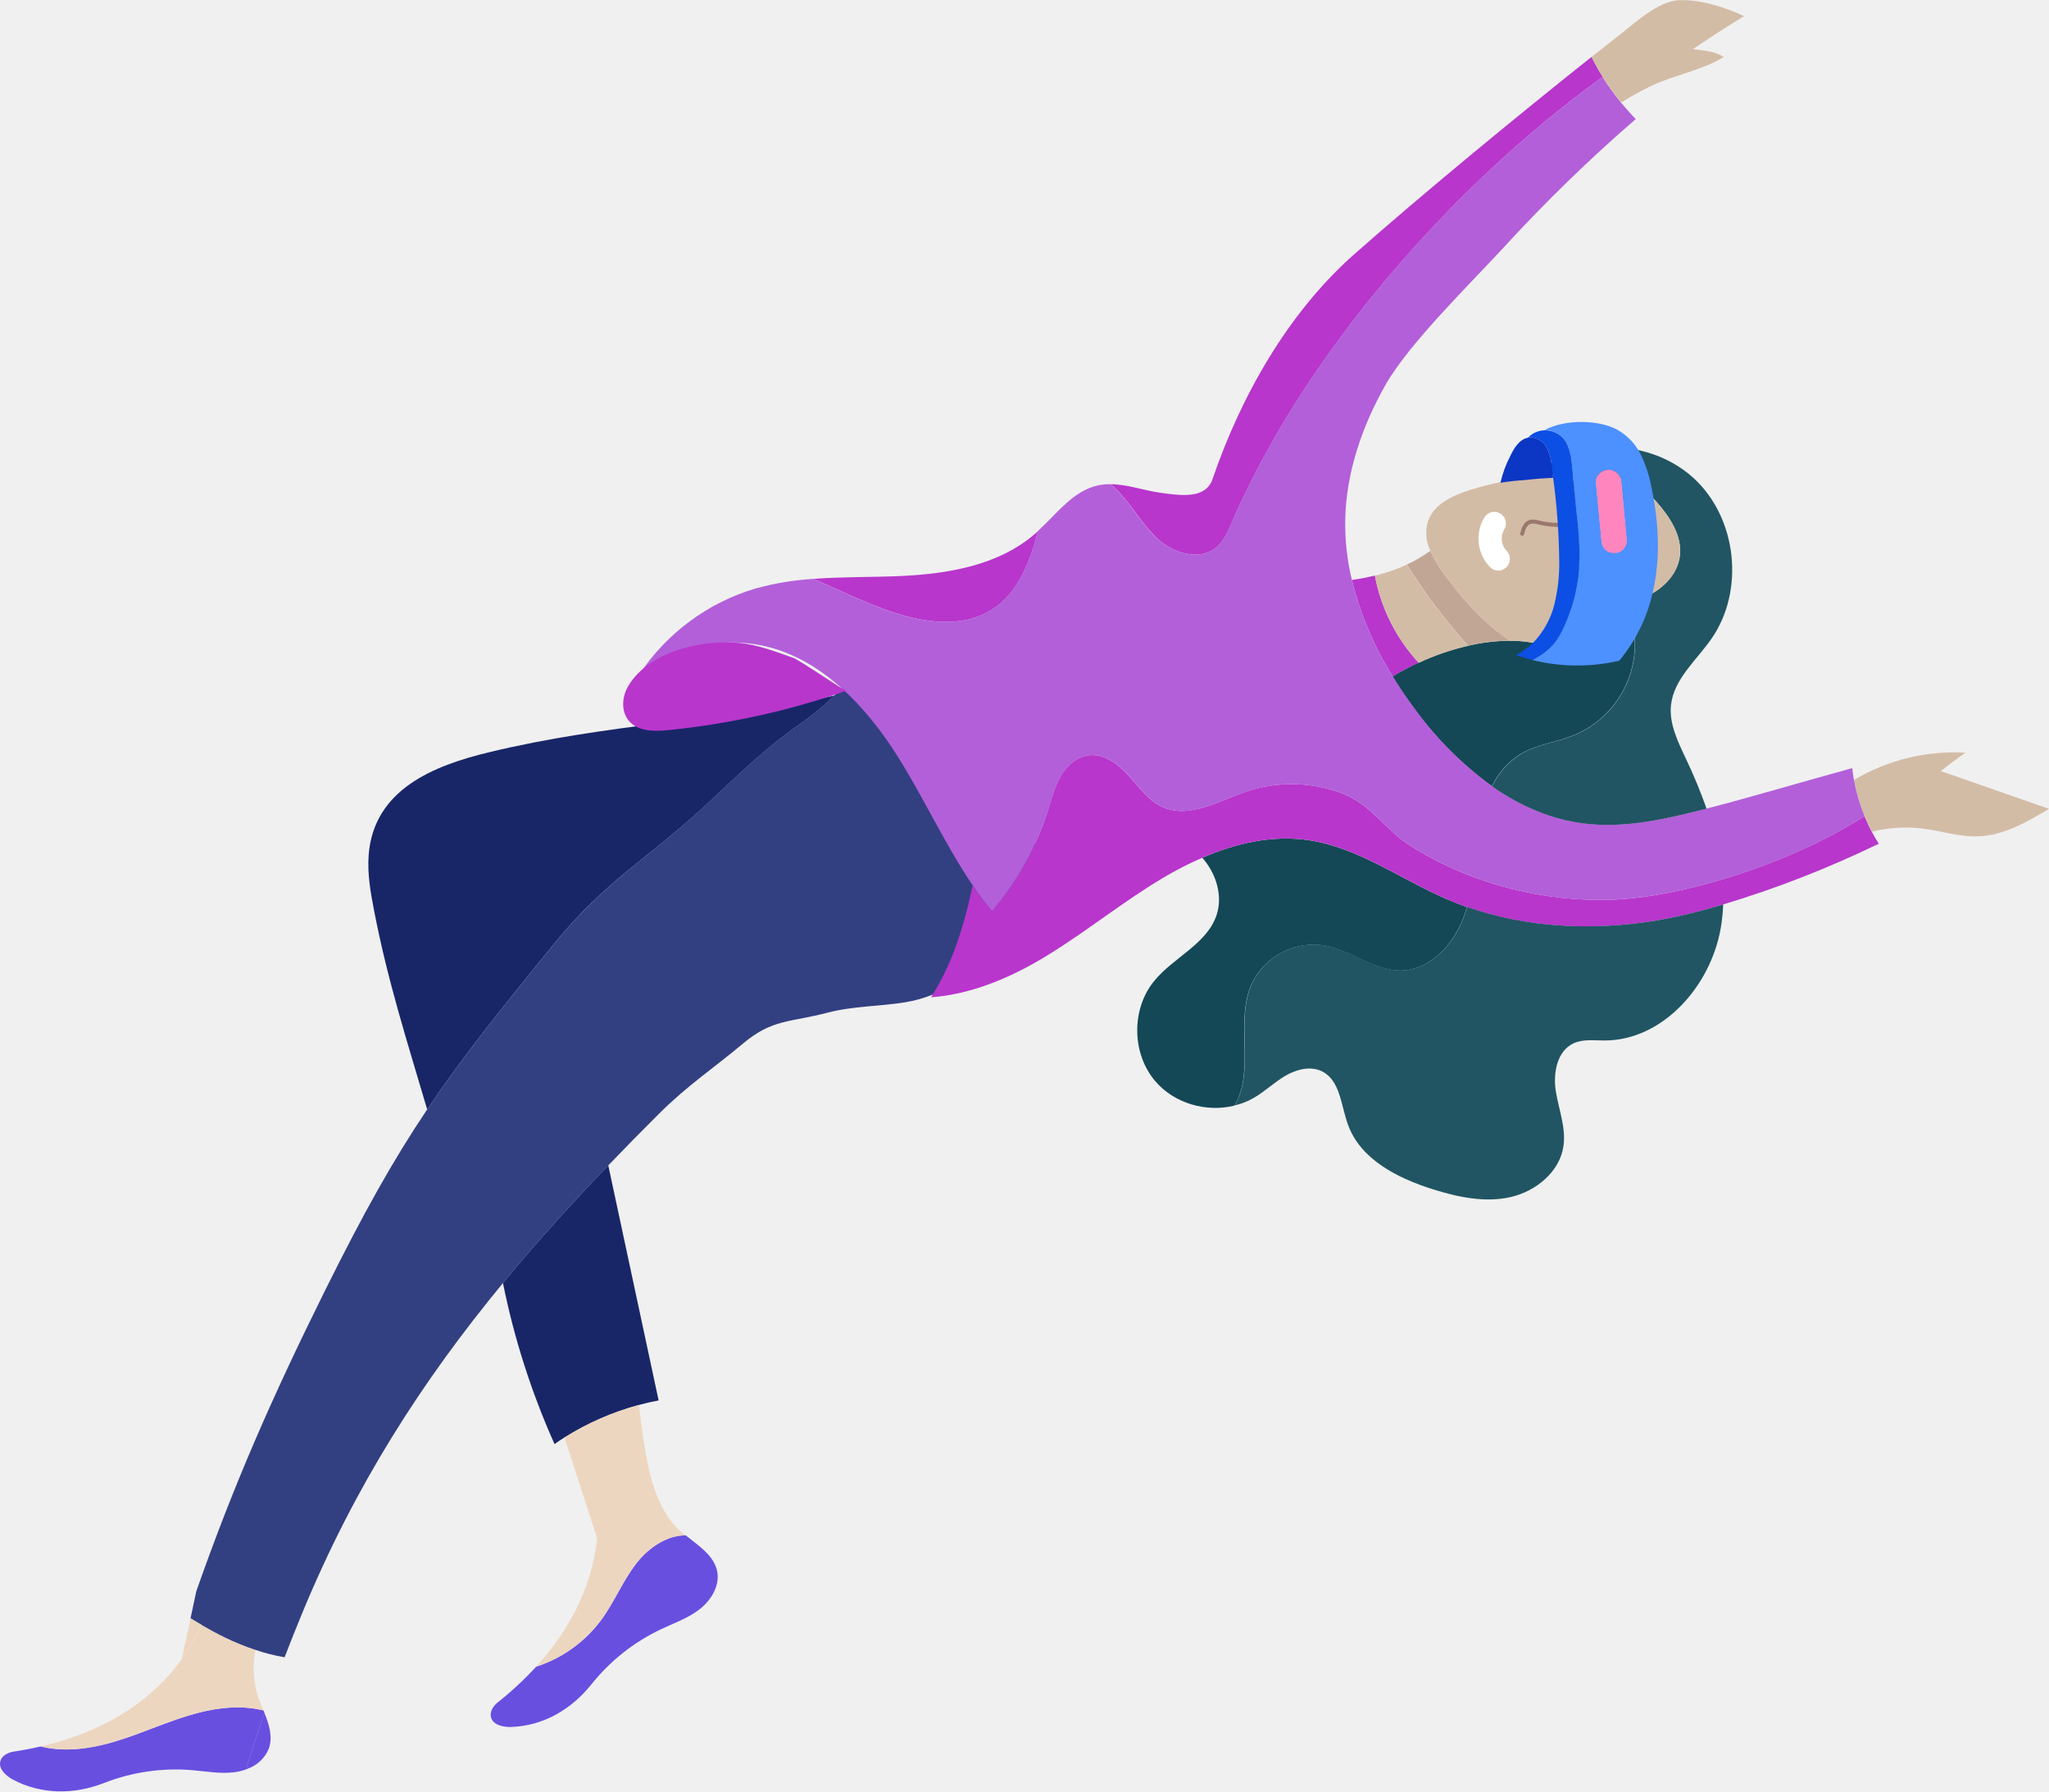
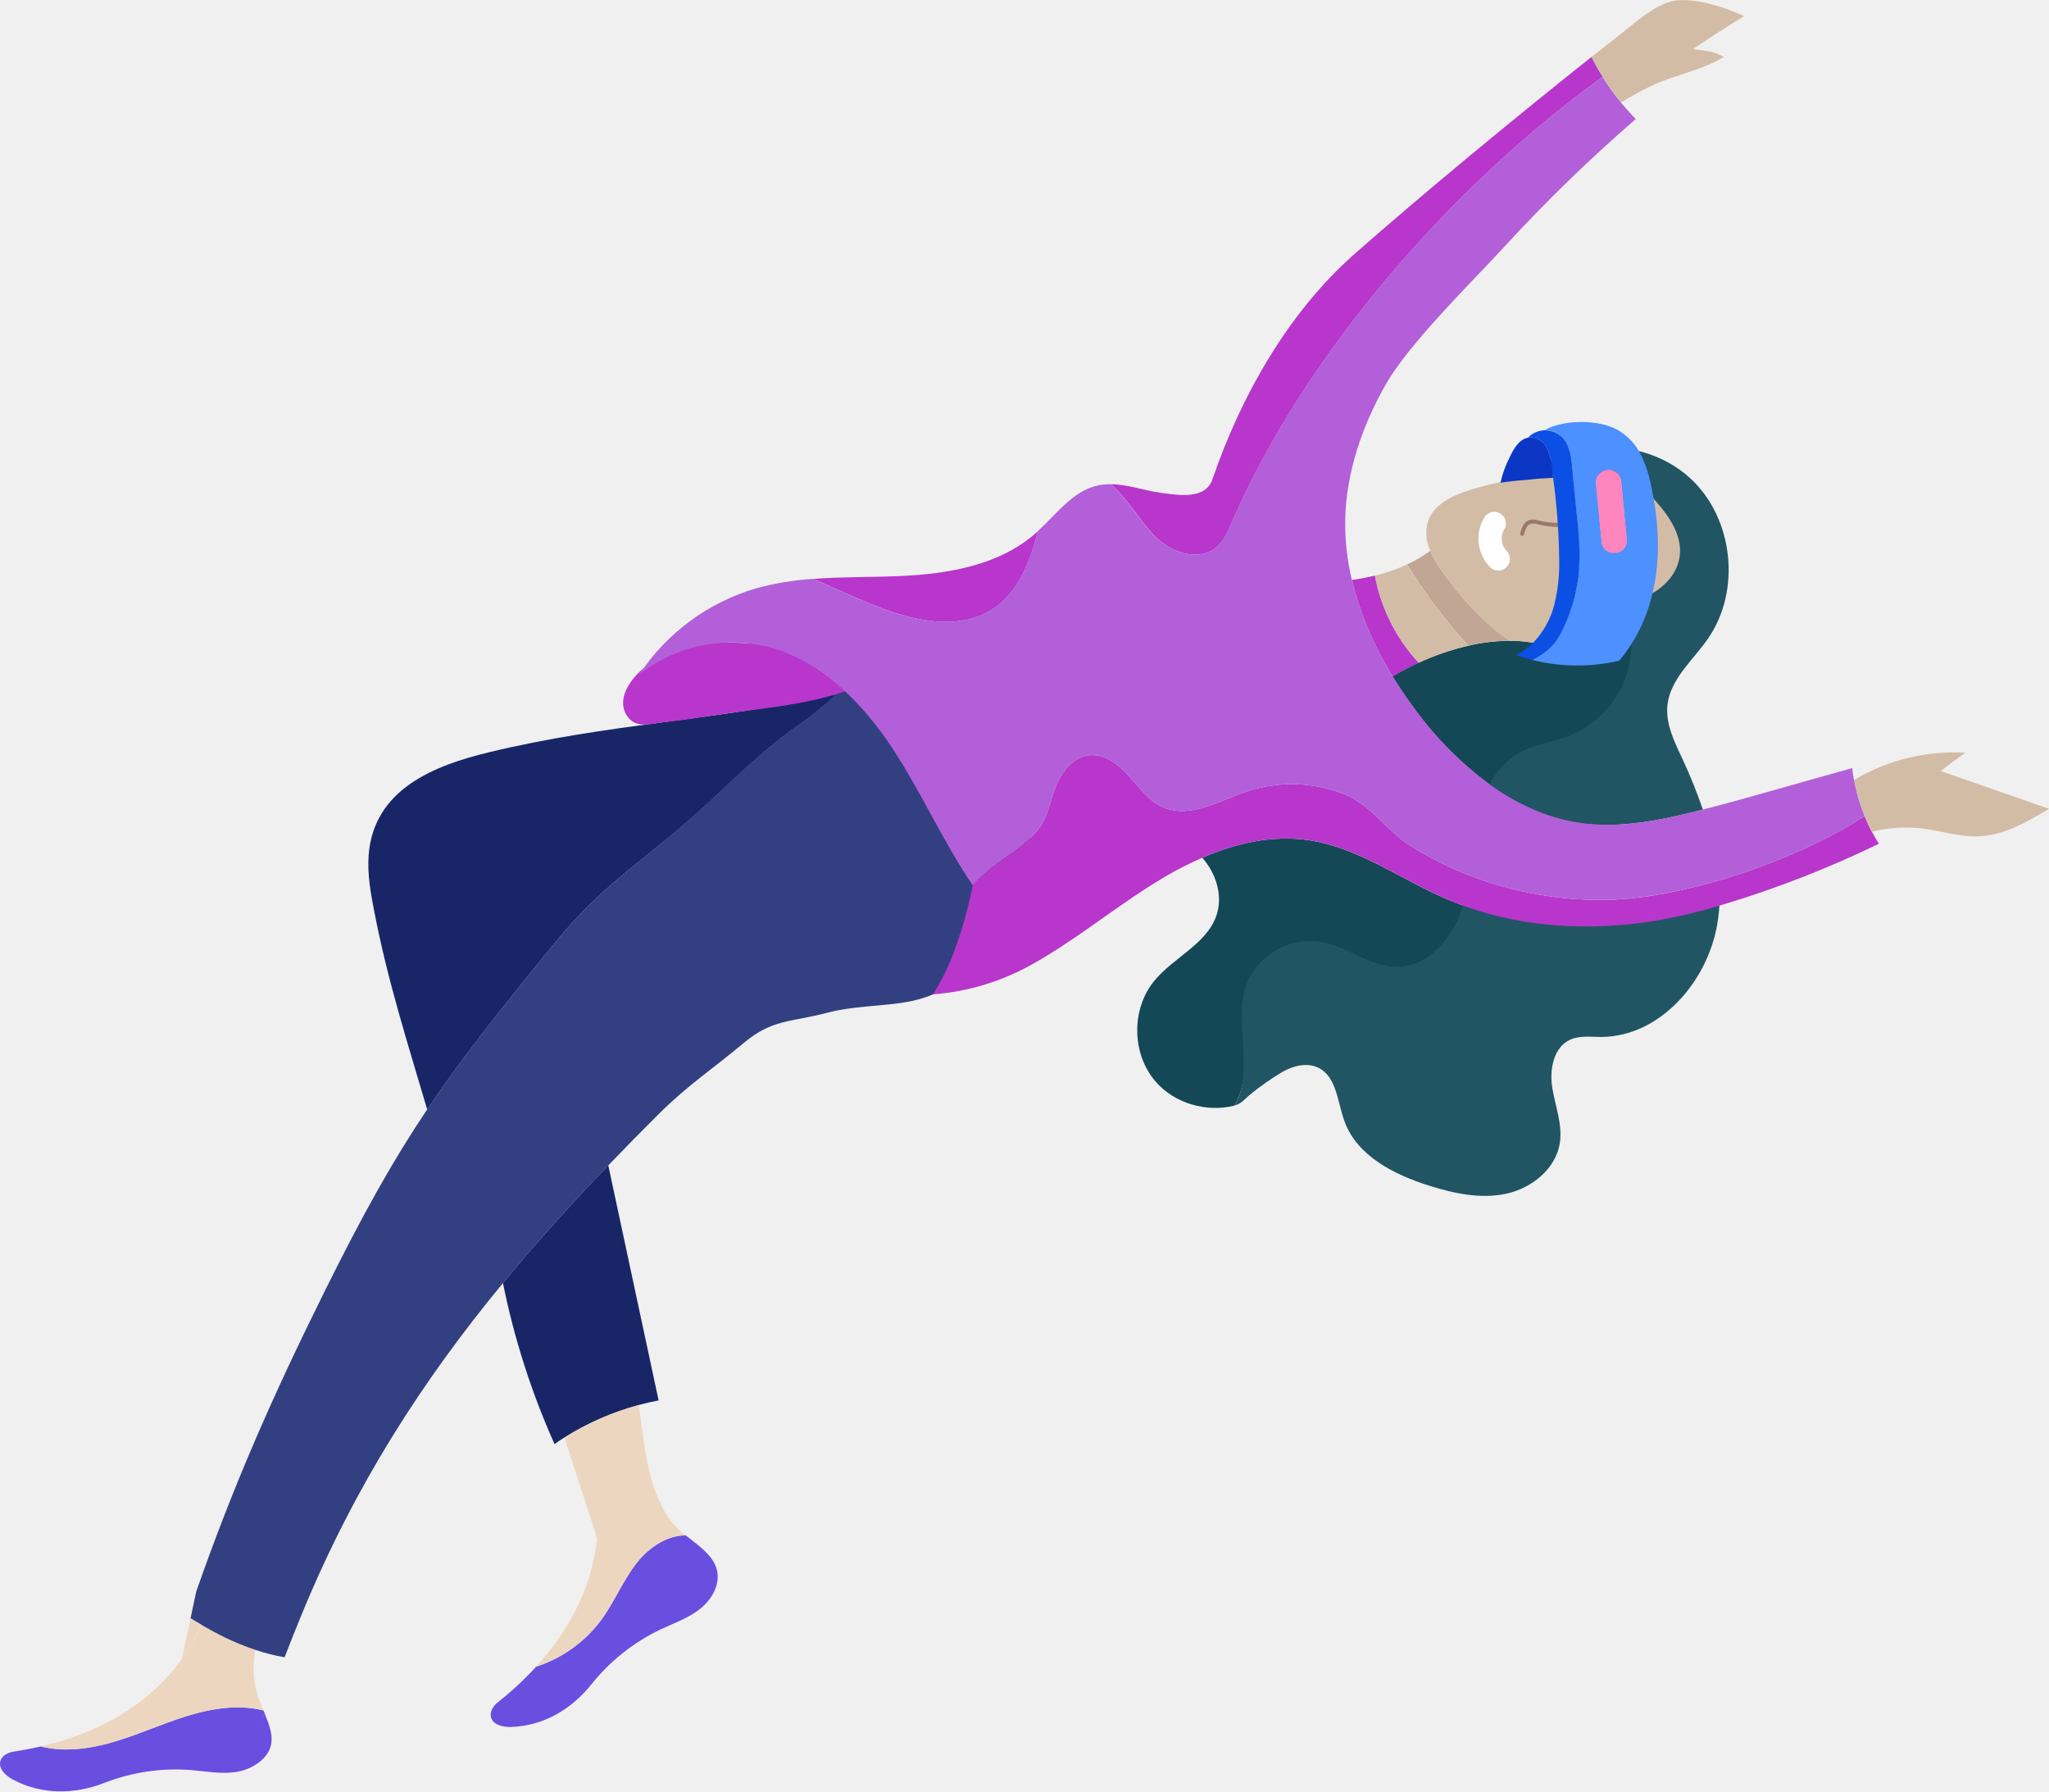
<svg xmlns="http://www.w3.org/2000/svg" viewBox="0 0 577.6 504.88">
  <defs>
-     <style>.cls-1{fill:#684fe0;}.cls-2{fill:#edd6c0;}.cls-3{fill:#182668;}.cls-4{fill:#324082;}.cls-5{fill:#b836cc;}.cls-6{fill:#144856;}.cls-7{fill:#d3bca6;}.cls-8{fill:#215563;}.cls-9{fill:#b35fd9;}.cls-10{fill:#c2a695;}.cls-11,.cls-13,.cls-14{fill:none;stroke-linecap:round;stroke-linejoin:round;}.cls-11,.cls-13{stroke:#9b786e;}.cls-11{stroke-width:1.12px;}.cls-12{fill:#444;}.cls-13{stroke-width:1.22px;}.cls-14{stroke:#fff;stroke-width:6.55px;}.cls-15{fill:#4d90ff;}.cls-16{fill:#0c4fe4;}.cls-17{fill:#ff85bf;}.cls-18{fill:#0c36c4;}</style>
+     <style>.cls-1{fill:#684fe0;}.cls-2{fill:#edd6c0;}.cls-3{fill:#324082;}.cls-4{fill:#182668;}.cls-5{fill:#b836cc;}.cls-6{fill:#144856;}.cls-7{fill:#215563;}.cls-8{fill:#d3bca6;}.cls-9{fill:#b35fd9;}.cls-10{fill:#c2a695;}.cls-11,.cls-13,.cls-14{fill:none;stroke-linecap:round;stroke-linejoin:round;}.cls-11,.cls-13{stroke:#9b786e;}.cls-11{stroke-width:1.12px;}.cls-12{fill:#444;}.cls-13{stroke-width:1.22px;}.cls-14{stroke:#fff;stroke-width:6.55px;}.cls-15{fill:#4d90ff;}.cls-16{fill:#0c4fe4;}.cls-17{fill:#ff85bf;}.cls-18{fill:#0c36c4;}</style>
  </defs>
  <g id="Layer_2" data-name="Layer 2">
    <g id="Ñëîé_1" data-name="Ñëîé 1">
      <path class="cls-1" d="M.12,496.29c-.65,2.21,1.51,4.19,3.53,5.27,8.07,4.29,17.24,4.21,25.56,1A55.55,55.55,0,0,1,54,498.88c4.08.34,8.18,1.13,12.23.58a15.87,15.87,0,0,0,3.73-1l-.3-.82q2.33-7.5,4.89-14.92c-.1-.23-.19-.43-.27-.65-6.08-1.53-12.71-.85-18.82.78-7.82,2.08-15.17,5.61-22.91,7.94-6.81,2.06-14.22,3.14-21.07,1.43-2.45.57-5,1.05-7.49,1.43C2.33,493.88.57,494.72.12,496.29Z" />
      <path class="cls-2" d="M51.23,467.63c-9.59,13.21-23.8,20.92-39.78,24.58,6.85,1.71,14.26.63,21.07-1.43,7.74-2.33,15.09-5.86,22.91-7.94,6.11-1.63,12.74-2.31,18.82-.78-.64-1.6-1.32-3.2-1.8-4.78A27.1,27.1,0,0,1,72,465a72.07,72.07,0,0,1-8.58-3.5c-2.19-1.07-4.36-2.24-6.48-3.47A57.54,57.54,0,0,1,51.23,467.63Z" />
-       <path class="cls-3" d="M137.92,212c-15.64,3.75-32.6,10.5-34,29-.4,5.33.56,10.64,1.58,15.87,3.83,19.78,9.42,37.13,14.92,55.82,9.52-14.17,20.21-27.6,35.81-46.72,14.75-18.08,26.06-23.55,43.14-39.45,8.28-7.71,16.73-16,26.07-22.39a82.06,82.06,0,0,0,9.86-8.14C202.06,203.39,171.38,203.9,137.92,212Z" />
-       <path class="cls-4" d="M141.79,361.6c9.24-11.23,19.14-22.18,29.69-33.16q6.92-7.21,14.21-14.47c8.11-8.08,15.32-12.79,23.84-19.92,8.22-6.89,13.15-5.87,23.76-8.64,7.13-1.88,14.62-1.75,21.89-2.93,10.25-1.68,18.58-7.54,25-15.26a42.09,42.09,0,0,0-1.61-20.86c-1.86-5.37-4.78-10.31-7.69-15.2-3.85-6.45-7.72-12.94-12.69-18.58-3.36-3.81-7.2-7.19-10.27-11.25a25.35,25.35,0,0,1-4.46-8.8,7.9,7.9,0,0,1-1.48-3.12c-2.24,2.21-4.47,4.43-6.75,6.58a82.06,82.06,0,0,1-9.86,8.14c-9.34,6.39-17.79,14.68-26.07,22.39C182.26,242.42,171,247.89,156.2,266c-15.6,19.12-26.29,32.55-35.81,46.72s-17.84,29-28.77,51c-15.2,30.65-25.84,55-36.29,84.79-.55,2.53-1.08,5.06-1.62,7.59,1.06.66,2.12,1.31,3.21,1.93,2.12,1.23,4.29,2.4,6.48,3.47A72.07,72.07,0,0,0,72,465a52.21,52.21,0,0,0,8.23,2.08q2.39-6.22,4.93-12.37C100,418.78,118.91,389.34,141.79,361.6Z" />
+       <path class="cls-3" d="M141.79,361.6c9.24-11.23,19.14-22.18,29.69-33.16q6.92-7.21,14.21-14.47c8.11-8.08,15.32-12.79,23.84-19.92,8.22-6.89,13.15-5.87,23.76-8.64,7.13-1.88,14.62-1.75,21.89-2.93,10.25-1.68,18.58-7.54,25-15.26a42.09,42.09,0,0,0-1.61-20.86c-1.86-5.37-4.78-10.31-7.69-15.2-3.85-6.45-7.72-12.94-12.69-18.58-3.36-3.81-7.2-7.19-10.27-11.25a25.35,25.35,0,0,1-4.46-8.8,7.9,7.9,0,0,1-1.48-3.12c-2.24,2.21-4.47,4.43-6.75,6.58a82.06,82.06,0,0,1-9.86,8.14c-9.34,6.39-17.79,14.68-26.07,22.39C182.26,242.42,171,247.89,156.2,266c-15.6,19.12-26.29,32.55-35.81,46.72s-17.84,29-28.77,51c-15.2,30.65-25.84,55-36.29,84.79-.55,2.53-1.08,5.06-1.62,7.59,1.06.66,2.12,1.31,3.21,1.93,2.12,1.23,4.29,2.4,6.48,3.47A72.07,72.07,0,0,0,72,465a52.21,52.21,0,0,0,8.23,2.08q2.39-6.22,4.93-12.37C100,418.78,118.91,389.34,141.79,361.6Z" />
      <path class="cls-2" d="M53.71,456.09q-1.24,5.78-2.48,11.54A57.54,57.54,0,0,0,56.92,458C55.83,457.4,54.77,456.75,53.71,456.09Z" />
-       <path class="cls-1" d="M69.63,497.63l.3.82a10,10,0,0,0,5.85-5.64c1.18-3.33.08-6.72-1.26-10.1Q72,490.12,69.63,497.63Z" />
-       <path class="cls-3" d="M159.1,405.15a77.43,77.43,0,0,1,21-9.18c1.84-.51,3.69-.93,5.56-1.28l-14.19-66.25c-10.55,11-20.45,21.93-29.69,33.16A215,215,0,0,0,156.32,407C157.22,406.33,158.16,405.73,159.1,405.15Z" />
+       <path class="cls-1" d="M69,496.91l.94,1.54c2.64-1.1,5.23-3.08,6.18-5.73,1.18-3.33-.25-6.63-1.59-10C72.81,487.65,70.54,491.9,69,496.91Z" />
+       <path class="cls-4" d="M159.1,405.15a77.43,77.43,0,0,1,21-9.18c1.84-.51,3.69-.93,5.56-1.28l-14.19-66.25c-10.55,11-20.45,21.93-29.69,33.16A215,215,0,0,0,156.32,407C157.22,406.33,158.16,405.73,159.1,405.15Z" />
      <path class="cls-1" d="M140.4,479.72c-1.29,1-2.39,2.62-2,4.23.55,2.22,3.42,2.86,5.71,2.77,9.14-.31,17-5,22.6-12a55.59,55.59,0,0,1,19.61-15.54c3.71-1.74,7.65-3.11,10.88-5.62s5.7-6.54,5-10.56c-.85-4.58-5.2-7.27-8.92-10.3-5.2,0-10.29,3.4-13.63,7.59-4,5-6.35,11.06-10.12,16.21a37,37,0,0,1-18.37,13.21A92.43,92.43,0,0,1,140.4,479.72Z" />
      <path class="cls-2" d="M168.32,433.54c-1.47,13.9-7.87,26-17.21,36.21a37,37,0,0,0,18.37-13.21c3.77-5.15,6.15-11.22,10.12-16.21,3.34-4.19,8.43-7.63,13.63-7.59-.6-.47-1.18-1-1.74-1.48-8.51-7.93-9.8-23.09-11.38-35.29a77.43,77.43,0,0,0-21,9.18Q163.7,419.34,168.32,433.54Z" />
-       <path class="cls-3" d="M279.05,223.6c-7.64-9.38-15-19-25.58-24.51-3.52-1.81-7.7-3.61-10-6.56a25.35,25.35,0,0,0,4.46,8.8c3.07,4.06,6.91,7.44,10.27,11.25,5,5.64,8.84,12.13,12.69,18.58,2.91,4.89,5.83,9.83,7.69,15.2a42.09,42.09,0,0,1,1.61,20.86,57.22,57.22,0,0,0,3.72-4.89,137.63,137.63,0,0,0,11.83-21.95,27.48,27.48,0,0,1-4.64-3.49A118.57,118.57,0,0,1,279.05,223.6Z" />
+       <path class="cls-4" d="M279.05,223.6c-7.64-9.38-15-19-25.58-24.51-3.52-1.81-7.7-3.61-10-6.56a25.35,25.35,0,0,0,4.46,8.8c3.07,4.06,6.91,7.44,10.27,11.25,5,5.64,8.84,12.13,12.69,18.58,2.91,4.89,5.83,9.83,7.69,15.2a42.09,42.09,0,0,1,1.61,20.86,57.22,57.22,0,0,0,3.72-4.89,137.63,137.63,0,0,0,11.83-21.95,27.48,27.48,0,0,1-4.64-3.49A118.57,118.57,0,0,1,279.05,223.6Z" />
+       <path class="cls-4" d="M137.92,212c-15.64,3.75-32.6,10.5-34,29-.4,5.33.56,10.64,1.58,15.87,3.83,19.78,9.42,37.13,14.92,55.82,9.52-14.17,20.21-27.6,35.81-46.72,14.75-18.08,26.06-23.55,43.14-39.45,8.28-7.71,16.73-16,26.07-22.39a89.69,89.69,0,0,0,10.32-8.5C202.52,203,171.38,203.9,137.92,212Z" />
      <path class="cls-5" d="M399.93,186.8a79.6,79.6,0,0,0-7.31,3.88,93.85,93.85,0,0,1-11.54-27.23,65.63,65.63,0,0,0,6.49-1.23A49.69,49.69,0,0,0,399.93,186.8Z" />
      <path class="cls-6" d="M412.69,258.2c-2.8,7.87-9.5,15.24-17.85,15.33-7.62.07-14.09-5.73-21.57-7.06a19.37,19.37,0,0,0-20.57,11.12c-4.55,10.64,1.13,24-4.68,34-7.91,2-17-.6-22.31-6.82-6.67-7.73-6.86-20.25-.44-28.19,5.47-6.77,15-10.48,17.7-18.76,1.79-5.5-.2-11.71-4.05-16.07,9.54-4.15,19.81-6.46,30-4.95,13.95,2.07,25.8,10.92,38.73,16.54q2.89,1.24,5.86,2.3C413.26,256.5,413,257.35,412.69,258.2Z" />
      <path class="cls-6" d="M445.28,187h.23c2.54,0,5.34-.41,7-2.31,1.94-2.2,1.66-5.71.15-8.21s-4-4.25-6.39-5.93a65.15,65.15,0,0,0,12-.71,27.77,27.77,0,0,1-15,37.51c-4.75,1.88-10,2.46-14.48,5.06a21.8,21.8,0,0,0-8.24,9.18,98,98,0,0,1-21.71-21.66q-3.35-4.47-6.29-9.25a79.6,79.6,0,0,1,7.31-3.88A70.82,70.82,0,0,1,413.87,182h0a53.31,53.31,0,0,1,11.28-1.4h.51C432.7,180.58,440,182.57,445.28,187Z" />
+       <path class="cls-7" d="M460.05,135.44h0a96.89,96.89,0,0,0-26.77-1.31,27.93,27.93,0,0,1,4.42-4.8h0a35.34,35.34,0,0,1,10.34-3h0c10.15-1.34,20.93,1.53,28.47,8.5,12.15,11.21,14.38,31.62,4.94,45.19-4.21,6.07-10.57,11.29-11.4,18.64-.59,5.27,1.92,10.34,4.19,15.16a147.49,147.49,0,0,1,5.8,14.36c-11.26,2.88-22.77,5.32-34.31,3.94-9.52-1.14-18.28-5-26.13-10.51a21.8,21.8,0,0,1,8.24-9.18c4.43-2.6,9.73-3.18,14.48-5.06a27.77,27.77,0,0,0,15-37.51,25.59,25.59,0,0,0,4.61-1.26c5.26-2,10-6.39,10.64-12s-2.89-11-6.68-15.24A79.58,79.58,0,0,0,460.05,135.44Z" />
+       <path class="cls-5" d="M200.27,201.75c-4.08.65-8.32,1.3-12.43,1.71-4,.4-8,1.95-10.58-1.05-2.34-2.71-1.92-6.18-.07-9.23,5.86-9.69,20.75-12.75,31.32-12,5.27.36,13,.38,17.32,2.53s12.33,11.11,12.75,11C226.28,199,213.13,199.72,200.27,201.75Z" />
      <path class="cls-5" d="M292.62,149.66c-2.33,8.9-5.77,17.86-13.49,22.47-6.87,4.11-15.6,3.66-23.34,1.63-9.23-2.44-17.76-6.86-26.54-10.61,8.06-.61,16.25-.44,24.34-.79,13.59-.59,27.92-3,38.18-11.93C292.06,150.18,292.35,149.92,292.62,149.66Z" />
+       <path class="cls-7" d="M439.74,321.93c-1,7.33-7.8,12.86-15,14.47s-14.77,0-21.83-2.22C393,331.07,382.5,325.77,379,316c-2-5.38-2.15-12.38-7.23-15-3.22-1.65-7.2-.67-10.33,1.14a76.78,76.78,0,0,0-8.88,6.21c-1.51,1.19-2.56,2.75-4.49,3.2,5.81-10-.87-24.36,3.68-35a19.37,19.37,0,0,1,20.57-11.12c7.48,1.33,14,7.13,21.57,7.06,8.35-.09,15.05-7.46,17.85-15.33.3-.85.57-1.7.81-2.56,16.78,5.91,35.22,6.74,52.85,3.93a155.26,155.26,0,0,0,19.36-4.63,49.82,49.82,0,0,1-.69,6.65c-2.81,16.29-16.28,31.7-32.81,31.7-2.93,0-6-.44-8.68.79-4.7,2.18-5.82,8.44-5,13.55S440.46,316.8,439.74,321.93Z" />
      <path class="cls-5" d="M342.76,154.36c-4.7,3.8-12,1.6-16.42-2.47s-7.3-9.64-11.57-13.9a16.82,16.82,0,0,0-1.72-1.52c4.66,0,9.36,1.75,14.06,2.41,5.9.84,12.78,1.76,14.7-3.86,8-23.41,21.32-46.94,40-63.42,19-16.77,45.33-38.48,66.83-55.56l0,0c1,1.92,2,3.8,3.16,5.63C409.37,52.17,367.63,100,347.29,147.17,346.15,149.8,345,152.56,342.76,154.36Z" />
-       <path class="cls-5" d="M338.92,241.75a92.92,92.92,0,0,0-11,5.63c-11.35,6.72-21.62,15.16-32.88,22-1,.62-2,1.23-3.06,1.81-9.07,5.17-19.22,9.15-29.51,9.88a74,74,0,0,0,7.15-14.84q1.14-3.19,2.06-6.45c1-3.39,1.78-6.81,2.49-10.27,1.09,1.6,2.21,3.19,3.39,4.74.66.86,1.36,1.73,2.06,2.57a81.94,81.94,0,0,0,15.82-28.55c1-3.25,1.86-6.59,3.58-9.54s4.53-5.47,7.91-5.88c4.37-.5,8.32,2.56,11.27,5.83s5.62,7.07,9.65,8.82c7.58,3.3,15.87-1.85,23.7-4.49a40.28,40.28,0,0,1,26.95.64c7.91,3,12.05,10.3,19.18,14.79a97.74,97.74,0,0,0,17.46,8.63,102.39,102.39,0,0,0,36.53,6.55c10,0,21.95-2.23,33.86-5.79,14.61-4.36,29.17-10.76,40.05-17.83.62,1.49,1.31,3,2.06,4.4h0c.61,1.15,1.25,2.28,2,3.38a296,296,0,0,1-43.92,17.14,155.26,155.26,0,0,1-19.36,4.63c-17.63,2.81-36.07,2-52.85-3.93q-3-1-5.86-2.3c-12.93-5.62-24.78-14.47-38.73-16.54C358.73,235.29,348.46,237.6,338.92,241.75Z" />
-       <path class="cls-7" d="M547.09,217.31q15.25,5.34,30.51,10.65c-6.2,3.7-12.72,7.49-19.92,7.76-5.22.2-10.31-1.51-15.48-2.18a39.45,39.45,0,0,0-14.52.88h0c-.75-1.43-1.44-2.91-2.06-4.4a52,52,0,0,1-3-10.19,55.23,55.23,0,0,1,31.45-7.69C551.69,213.77,549.37,215.51,547.09,217.31Z" />
-       <path class="cls-8" d="M440.74,322.93c-1,7.33-7.8,12.86-15,14.47s-14.77,0-21.83-2.22C394,332.07,383.5,326.77,380,317c-2-5.38-2.15-12.38-7.23-15-3.22-1.65-7.2-.67-10.33,1.14s-5.76,4.39-8.88,6.21a19.61,19.61,0,0,1-5.49,2.2c5.81-10,.13-23.36,4.68-34a19.37,19.37,0,0,1,20.57-11.12c7.48,1.33,14,7.13,21.57,7.06,8.35-.09,15.05-7.46,17.85-15.33.3-.85.57-1.7.81-2.56,16.78,5.91,35.22,6.74,52.85,3.93a155.26,155.26,0,0,0,19.36-4.63,49.82,49.82,0,0,1-.69,6.65c-2.81,16.29-16.28,31.7-32.81,31.7-2.93,0-6-.44-8.68.79-4.7,2.18-5.82,8.44-5,13.55S441.46,317.8,440.74,322.93Z" />
-       <path class="cls-9" d="M274.2,249.52c-7.92-11.67-13.77-24.67-21.33-36.61S235,189.44,222,184.14h0a40.39,40.39,0,0,0-5-1.69A42.22,42.22,0,0,0,183,188.07c-1,.66-1.93,1.35-2.83,2.09a59.62,59.62,0,0,1,32.86-24.31,80,80,0,0,1,16.19-2.7c8.78,3.75,17.31,8.17,26.54,10.61,7.74,2,16.47,2.48,23.34-1.63,7.72-4.61,11.16-13.57,13.49-22.47,5.34-4.89,9.89-11.32,16.9-12.85a15.59,15.59,0,0,1,3.53-.34,16.82,16.82,0,0,1,1.72,1.52c4.27,4.26,7.1,9.83,11.57,13.9s11.72,6.27,16.42,2.47c2.23-1.8,3.39-4.56,4.53-7.19,20.34-47.19,62.08-95,104.51-125.48a70.38,70.38,0,0,0,5.16,7.2c.85,1,1.71,2,2.61,3,.51.57,1,1.12,1.56,1.67a448.7,448.7,0,0,0-37,35.94c-9.08,9.9-26.83,27.19-33.47,38.86s-11.17,24.79-11.42,38.22a67.65,67.65,0,0,0,1.87,16.86,93.85,93.85,0,0,0,11.54,27.23q2.94,4.77,6.29,9.25a98,98,0,0,0,21.71,21.66c7.85,5.49,16.61,9.37,26.13,10.51,11.54,1.38,23.08-1.33,34.34-4.21l1.54-.39c9.72-2.5,27-7.57,39.5-11,.11,1.12.28,2.22.48,3.33h0a52,52,0,0,0,3,10.19c-10.88,7.07-25.44,13.47-40.05,17.83-11.91,3.56-23.86,5.74-33.86,5.79a102.39,102.39,0,0,1-36.53-6.55,97.74,97.74,0,0,1-17.46-8.63c-7.13-4.49-11.27-11.79-19.18-14.79a40.28,40.28,0,0,0-26.95-.64c-7.83,2.64-16.12,7.79-23.7,4.49-4-1.75-6.7-5.55-9.65-8.82s-6.9-6.33-11.27-5.83c-3.38.41-6.19,2.94-7.91,5.88s-2.55,6.29-3.58,9.54a81.94,81.94,0,0,1-15.82,28.55c-.7-.84-1.4-1.71-2.06-2.57C276.41,252.71,275.29,251.12,274.2,249.52Z" />
-       <path class="cls-8" d="M461.05,135.44h0a96.89,96.89,0,0,0-26.77-1.31,27.93,27.93,0,0,1,4.42-4.8h0a35.34,35.34,0,0,1,10.34-3h0c10.15-1.34,20.93,1.53,28.47,8.5,12.15,11.21,14.38,31.62,4.94,45.19-4.21,6.07-10.57,11.29-11.4,18.64-.59,5.27,1.92,10.34,4.19,15.16a142.85,142.85,0,0,1,5.83,14.09c-11.26,2.88-22.8,5.59-34.34,4.21-9.52-1.14-18.28-5-26.13-10.51a21.8,21.8,0,0,1,8.24-9.18c4.43-2.6,9.73-3.18,14.48-5.06a27.77,27.77,0,0,0,15-37.51,25.59,25.59,0,0,0,4.61-1.26c5.26-2,10-6.39,10.64-12s-2.89-11-6.68-15.24A79.58,79.58,0,0,0,461.05,135.44Z" />
-       <path class="cls-5" d="M200.74,204.18c-4.08.65-8.17,1.17-12.28,1.59-4,.39-8.55.44-11.15-2.57-2.33-2.71-2-7-.12-10,5.86-9.69,20.77-13,31.32-12,5,.49,10.29,2.5,15.07,4.2,2,.72,14.58,9.44,15,9.29A217.5,217.5,0,0,1,200.74,204.18Z" />
-       <path class="cls-7" d="M458.32,169.84a65.15,65.15,0,0,1-12,.71c2.41,1.68,4.89,3.43,6.39,5.93s1.79,6-.15,8.21c-1.68,1.9-4.48,2.34-7,2.31h-.23c-5.3-4.42-12.58-6.41-19.61-6.42-.77-.49-1.51-1-2.24-1.54-6.42-4.69-11.67-10.81-16.37-17.22a33.41,33.41,0,0,1-3.9-6.56h0a11.64,11.64,0,0,1-.68-8.34c1.66-4.83,6.93-7.29,11.81-8.82A96.69,96.69,0,0,1,461,135.43h0a79.58,79.58,0,0,1,5.84,5.92c3.79,4.27,7.34,9.56,6.68,15.24s-5.38,10-10.64,12A25.59,25.59,0,0,1,458.32,169.84Z" />
+       <path class="cls-5" d="M274.2,249.52c7.1-8.33,18-10.79,21.27-21.24,1-3.25,1.86-6.59,3.58-9.54s4.53-5.47,7.91-5.88c4.37-.5,8.32,2.56,11.27,5.83s5.62,7.07,9.65,8.82c7.58,3.3,15.87-1.85,23.7-4.49a40.28,40.28,0,0,1,26.95.64c7.91,3,12.05,10.3,19.18,14.79a97.74,97.74,0,0,0,17.46,8.63,102.39,102.39,0,0,0,36.53,6.55c10,0,21.95-2.23,33.86-5.79,14.61-4.36,29.17-10.76,40.05-17.83.62,1.49,1.31,3,2.06,4.4h0c.61,1.15,1.25,2.28,2,3.38a296,296,0,0,1-43.92,17.14,155.26,155.26,0,0,1-19.36,4.63c-17.63,2.81-36.07,2-52.85-3.93q-3-1-5.86-2.3c-12.93-5.62-24.78-14.47-38.73-16.54-10.18-1.51-20.45.8-30,4.95a92.92,92.92,0,0,0-11,5.63c-11.35,6.72-21.62,15.16-32.88,22-1,.62-2,1.23-3.06,1.81a67.65,67.65,0,0,1-29,9.07,66,66,0,0,0,6.64-14q1.14-3.19,2.06-6.45c1-3.39,1.78-6.81,2.49-10.27" />
+       <path class="cls-8" d="M547.09,217.31q15.25,5.34,30.51,10.65c-6.2,3.7-12.72,7.49-19.92,7.76-5.22.2-10.31-1.51-15.48-2.18a39.45,39.45,0,0,0-14.52.88h0c-.75-1.43-1.44-2.91-2.06-4.4a52,52,0,0,1-3-10.19,55.23,55.23,0,0,1,31.45-7.69C551.69,213.77,549.37,215.51,547.09,217.31Z" />
+       <path class="cls-9" d="M274.2,249.52c-7.92-11.67-13.77-24.67-21.33-36.61S235,189.44,222,184.14h0a40.39,40.39,0,0,0-5-1.69A42.22,42.22,0,0,0,183,188.07c-1,.66-1.93,1.35-2.83,2.09a59.62,59.62,0,0,1,32.86-24.31,80,80,0,0,1,16.19-2.7c8.78,3.75,17.31,8.17,26.54,10.61,7.74,2,16.47,2.48,23.34-1.63,7.72-4.61,11.16-13.57,13.49-22.47,5.34-4.89,9.89-11.32,16.9-12.85a15.59,15.59,0,0,1,3.53-.34,16.82,16.82,0,0,1,1.72,1.52c4.27,4.26,7.1,9.83,11.57,13.9s11.72,6.27,16.42,2.47c2.23-1.8,3.39-4.56,4.53-7.19,20.34-47.19,62.08-95,104.51-125.48a70.38,70.38,0,0,0,5.16,7.2c.85,1,1.71,2,2.61,3,.51.57,1,1.12,1.56,1.67a448.7,448.7,0,0,0-37,35.94c-9.08,9.9-26.83,27.19-33.47,38.86s-11.17,24.79-11.42,38.22a67.65,67.65,0,0,0,1.87,16.86,93.85,93.85,0,0,0,11.54,27.23q2.94,4.77,6.29,9.25a98,98,0,0,0,21.71,21.66c7.85,5.49,16.61,9.37,26.13,10.51,11.54,1.38,23.08-1.33,34.34-4.21l1.54-.39c9.72-2.5,27-7.57,39.5-11,.11,1.12.28,2.22.48,3.33h0a52,52,0,0,0,3,10.19c-10.88,7.07-25.44,13.47-40.05,17.83-11.91,3.56-23.86,5.74-33.86,5.79a102.39,102.39,0,0,1-36.53-6.55,97.74,97.74,0,0,1-17.46-8.63c-7.13-4.49-11.27-11.79-19.18-14.79a40.28,40.28,0,0,0-26.95-.64c-7.83,2.64-16.12,7.79-23.7,4.49-4-1.75-6.7-5.55-9.65-8.82s-6.9-6.33-11.27-5.83c-3.38.41-6.19,2.94-7.91,5.88s-2.55,6.29-3.58,9.54c-3.28,10.45-14.17,12.91-21.27,21.24" />
+       <path class="cls-8" d="M458.32,169.84a65.15,65.15,0,0,1-12,.71c2.41,1.68,4.89,3.43,6.39,5.93s1.79,6-.15,8.21c-1.68,1.9-4.48,2.34-7,2.31h-.23c-5.3-4.42-12.58-6.41-19.61-6.42-.77-.49-1.51-1-2.24-1.54-6.42-4.69-11.67-10.81-16.37-17.22a33.41,33.41,0,0,1-3.9-6.56h0a11.64,11.64,0,0,1-.68-8.34c1.66-4.83,6.93-7.29,11.81-8.82A96.69,96.69,0,0,1,461,135.43h0a79.58,79.58,0,0,1,5.84,5.92c3.79,4.27,7.34,9.56,6.68,15.24s-5.38,10-10.64,12A25.59,25.59,0,0,1,458.32,169.84Z" />
      <path class="cls-10" d="M425.67,180.57h-.51a53.31,53.31,0,0,0-11.28,1.4h0a159,159,0,0,1-17.28-22.87,38.12,38.12,0,0,0,6.57-3.86,33.41,33.41,0,0,0,3.9,6.56c4.7,6.41,9.95,12.53,16.37,17.22C424.16,179.57,424.9,180.08,425.67,180.57Z" />
-       <path class="cls-7" d="M413.87,182a70.82,70.82,0,0,0-13.94,4.82,49.69,49.69,0,0,1-12.36-24.58l1-.25a47.41,47.41,0,0,0,8-2.86A159,159,0,0,0,413.87,182Z" />
-       <path class="cls-7" d="M451.8,21.69c-1.13-1.83-2.2-3.71-3.16-5.63l0,0c3-2.35,5.84-4.62,8.59-6.77,4.35-3.41,10.38-9,16.12-9.24s12.56,1.84,18.3,4.49c0,0,0,0,0,0q-7.33,4.49-14.42,9.3c3.19.36,6.38.72,8.68,2.19-5.72,3.68-14,5.11-20.38,8.16A86.89,86.89,0,0,0,457,28.89,70.38,70.38,0,0,1,451.8,21.69Z" />
+       <path class="cls-8" d="M413.87,182a70.82,70.82,0,0,0-13.94,4.82,49.69,49.69,0,0,1-12.36-24.58l1-.25a47.41,47.41,0,0,0,8-2.86A159,159,0,0,0,413.87,182Z" />
+       <path class="cls-8" d="M451.8,21.69c-1.13-1.83-2.2-3.71-3.16-5.63l0,0c3-2.35,5.84-4.62,8.59-6.77,4.35-3.41,10.38-9,16.12-9.24s12.56,1.84,18.3,4.49c0,0,0,0,0,0q-7.33,4.49-14.42,9.3c3.19.36,6.38.72,8.68,2.19-5.72,3.68-14,5.11-20.38,8.16A86.89,86.89,0,0,0,457,28.89,70.38,70.38,0,0,1,451.8,21.69Z" />
      <path class="cls-11" d="M445.16,147.33a25.39,25.39,0,0,1-11.44-.07,4.48,4.48,0,0,0-2.43-.16c-1.37.45-1.89,2-2.2,3.35" />
      <path class="cls-12" d="M444.33,163.4a12.41,12.41,0,0,0,.36-3.48,2.18,2.18,0,0,1,2.25.87,2.09,2.09,0,0,1-.87,2.91,2.54,2.54,0,0,1-1.94.29A3.72,3.72,0,0,0,444.33,163.4Z" />
      <path class="cls-12" d="M444,139.76a13.12,13.12,0,0,0-.74-4,2.11,2.11,0,0,1,.61-.16,2,2,0,0,1,2.39,1.82,2.39,2.39,0,0,1-2.19,2.34Z" />
      <path class="cls-13" d="M453.5,167.12c3-3.41,3.39-8.43.94-11.8" />
      <path class="cls-13" d="M454,142A8.59,8.59,0,0,0,453,131.53" />
      <path class="cls-14" d="M422.35,157.53a8.28,8.28,0,0,1-1.12-10" />
      <path class="cls-15" d="M456.46,186.21A52.41,52.41,0,0,1,431.9,186a20.61,20.61,0,0,0,6.15-4.65c2.22-2.74,3.74-6.66,4.85-10,2.47-7.34,2.68-15.15,1.91-22.74q-.9-8.82-1.8-17.65c-.28-2.78-.67-5.77-2.67-7.79a6.73,6.73,0,0,0-5-1.93c5.69-3.11,15.19-3,20.48-.17a16.38,16.38,0,0,1,6.72,7.07,35.5,35.5,0,0,1,3,9.26c2.06,9.76,2.63,19.95.32,29.68A45.62,45.62,0,0,1,456.46,186.21Zm-1.11-30.35a3.48,3.48,0,0,0,3.22-3.74L457,135.49a3.4,3.4,0,0,0-1.27-2.31,3.68,3.68,0,0,0-2.61-.76,3.5,3.5,0,0,0-3.22,3.75l1.59,16.63a3.37,3.37,0,0,0,1.26,2.31A3.6,3.6,0,0,0,455.35,155.86Z" />
      <path class="cls-16" d="M437.82,134.66l-.36-2.94a14.46,14.46,0,0,0-1.45-5.59,5.3,5.3,0,0,0-4.84-2.85,2.67,2.67,0,0,0-.45.08,6.65,6.65,0,0,1,3.79-2,4.25,4.25,0,0,1,.87-.06,6.73,6.73,0,0,1,5,1.93c2,2,2.39,5,2.67,7.79q.89,8.82,1.8,17.65c.77,7.59.56,15.4-1.91,22.74-1.11,3.29-2.63,7.21-4.85,10A20.61,20.61,0,0,1,431.9,186a45.76,45.76,0,0,1-4.49-1.39,19.53,19.53,0,0,0,4.68-3.36,23.81,23.81,0,0,0,6.06-10.84,48.35,48.35,0,0,0,1.39-12.29A192.42,192.42,0,0,0,437.82,134.66Z" />
      <path class="cls-17" d="M458.57,152.12a3.48,3.48,0,0,1-3.22,3.74,3.6,3.6,0,0,1-2.61-.75,3.37,3.37,0,0,1-1.26-2.31l-1.59-16.63a3.5,3.5,0,0,1,3.22-3.75,3.68,3.68,0,0,1,2.61.76,3.4,3.4,0,0,1,1.27,2.31Z" />
      <path class="cls-18" d="M430.72,123.36a2.67,2.67,0,0,1,.45-.08,5.3,5.3,0,0,1,4.84,2.85,14.46,14.46,0,0,1,1.45,5.59l.36,2.94c-2.62.12-5.25.32-7.85.63a67.5,67.5,0,0,0-7,.77,30.76,30.76,0,0,1,2.65-7.3C426.72,126.44,428.22,123.83,430.72,123.36Z" />
    </g>
  </g>
</svg>
